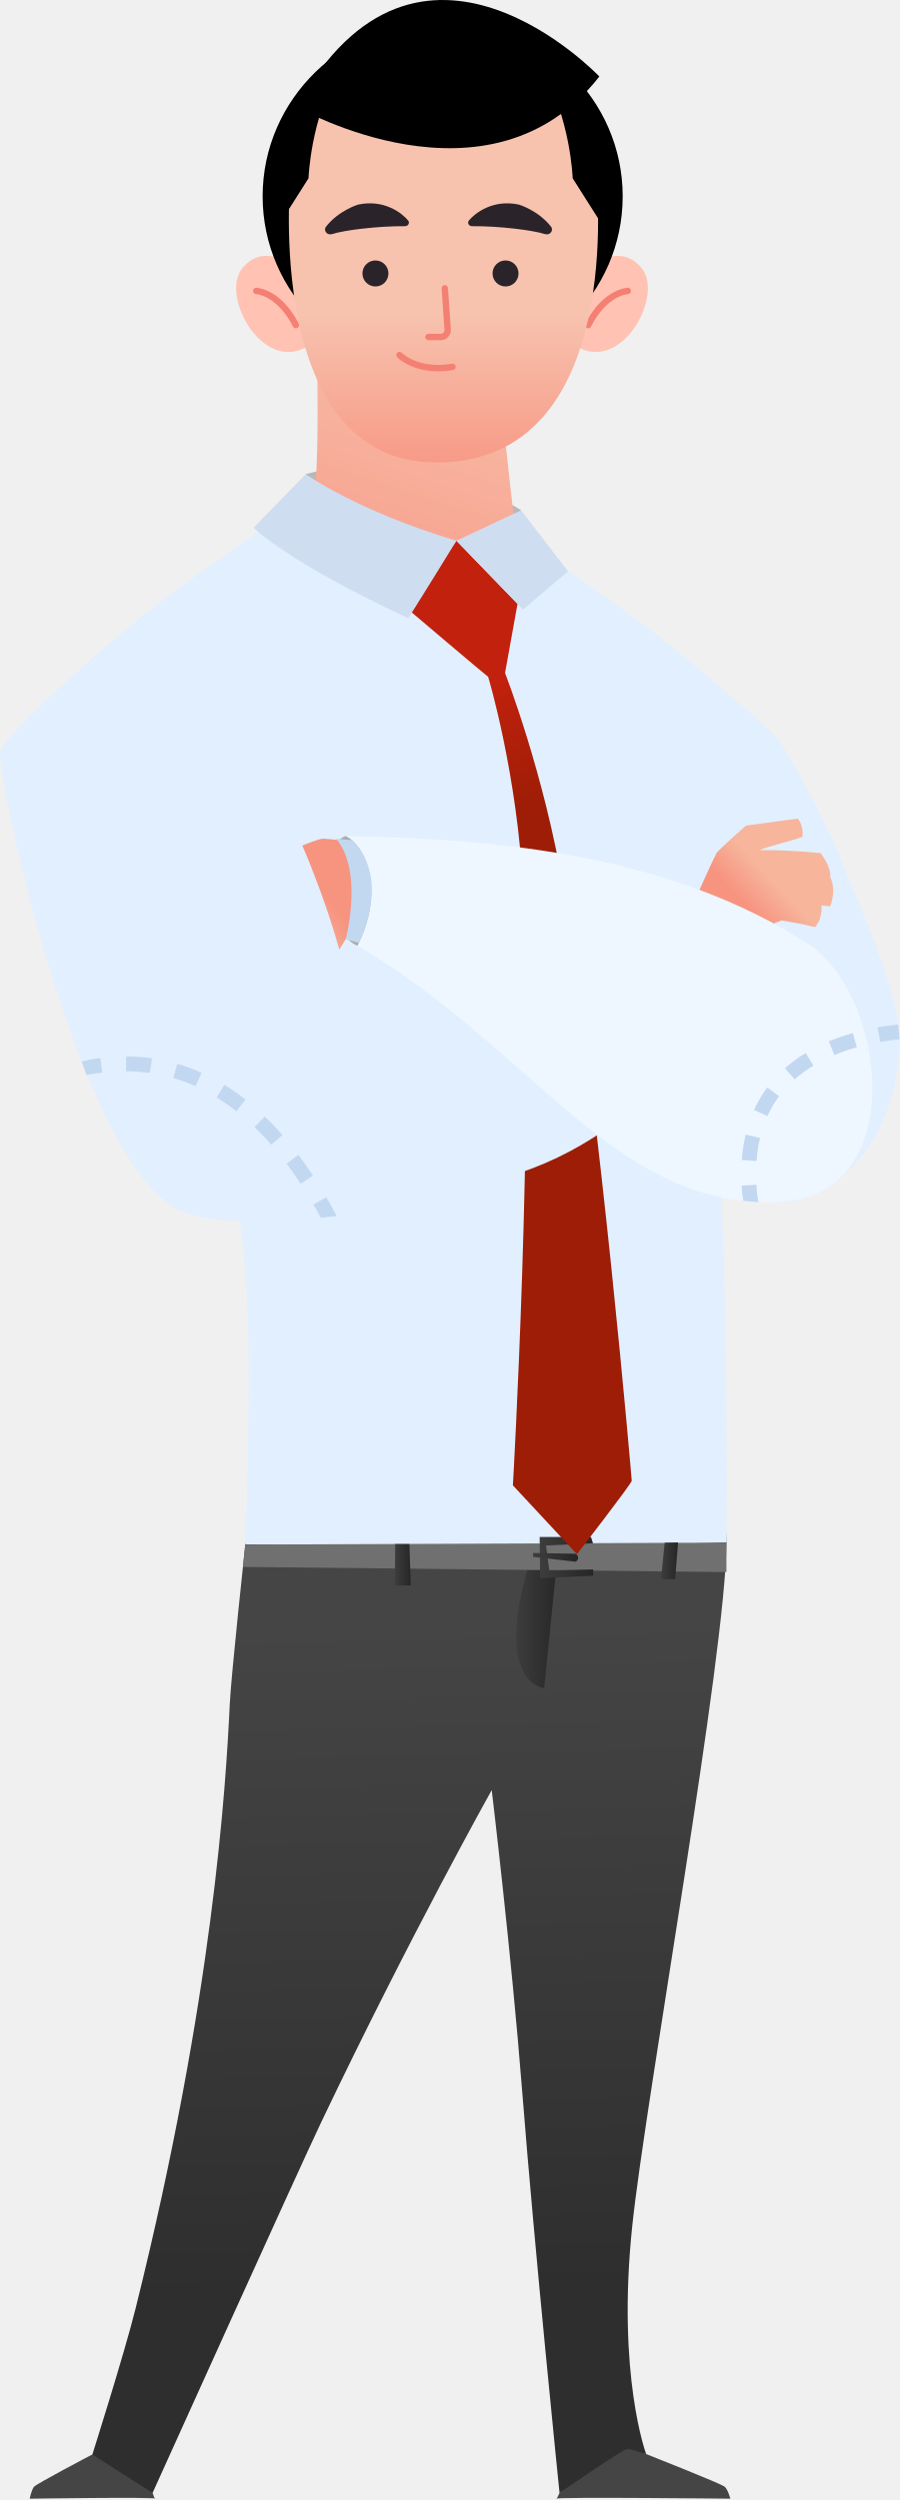
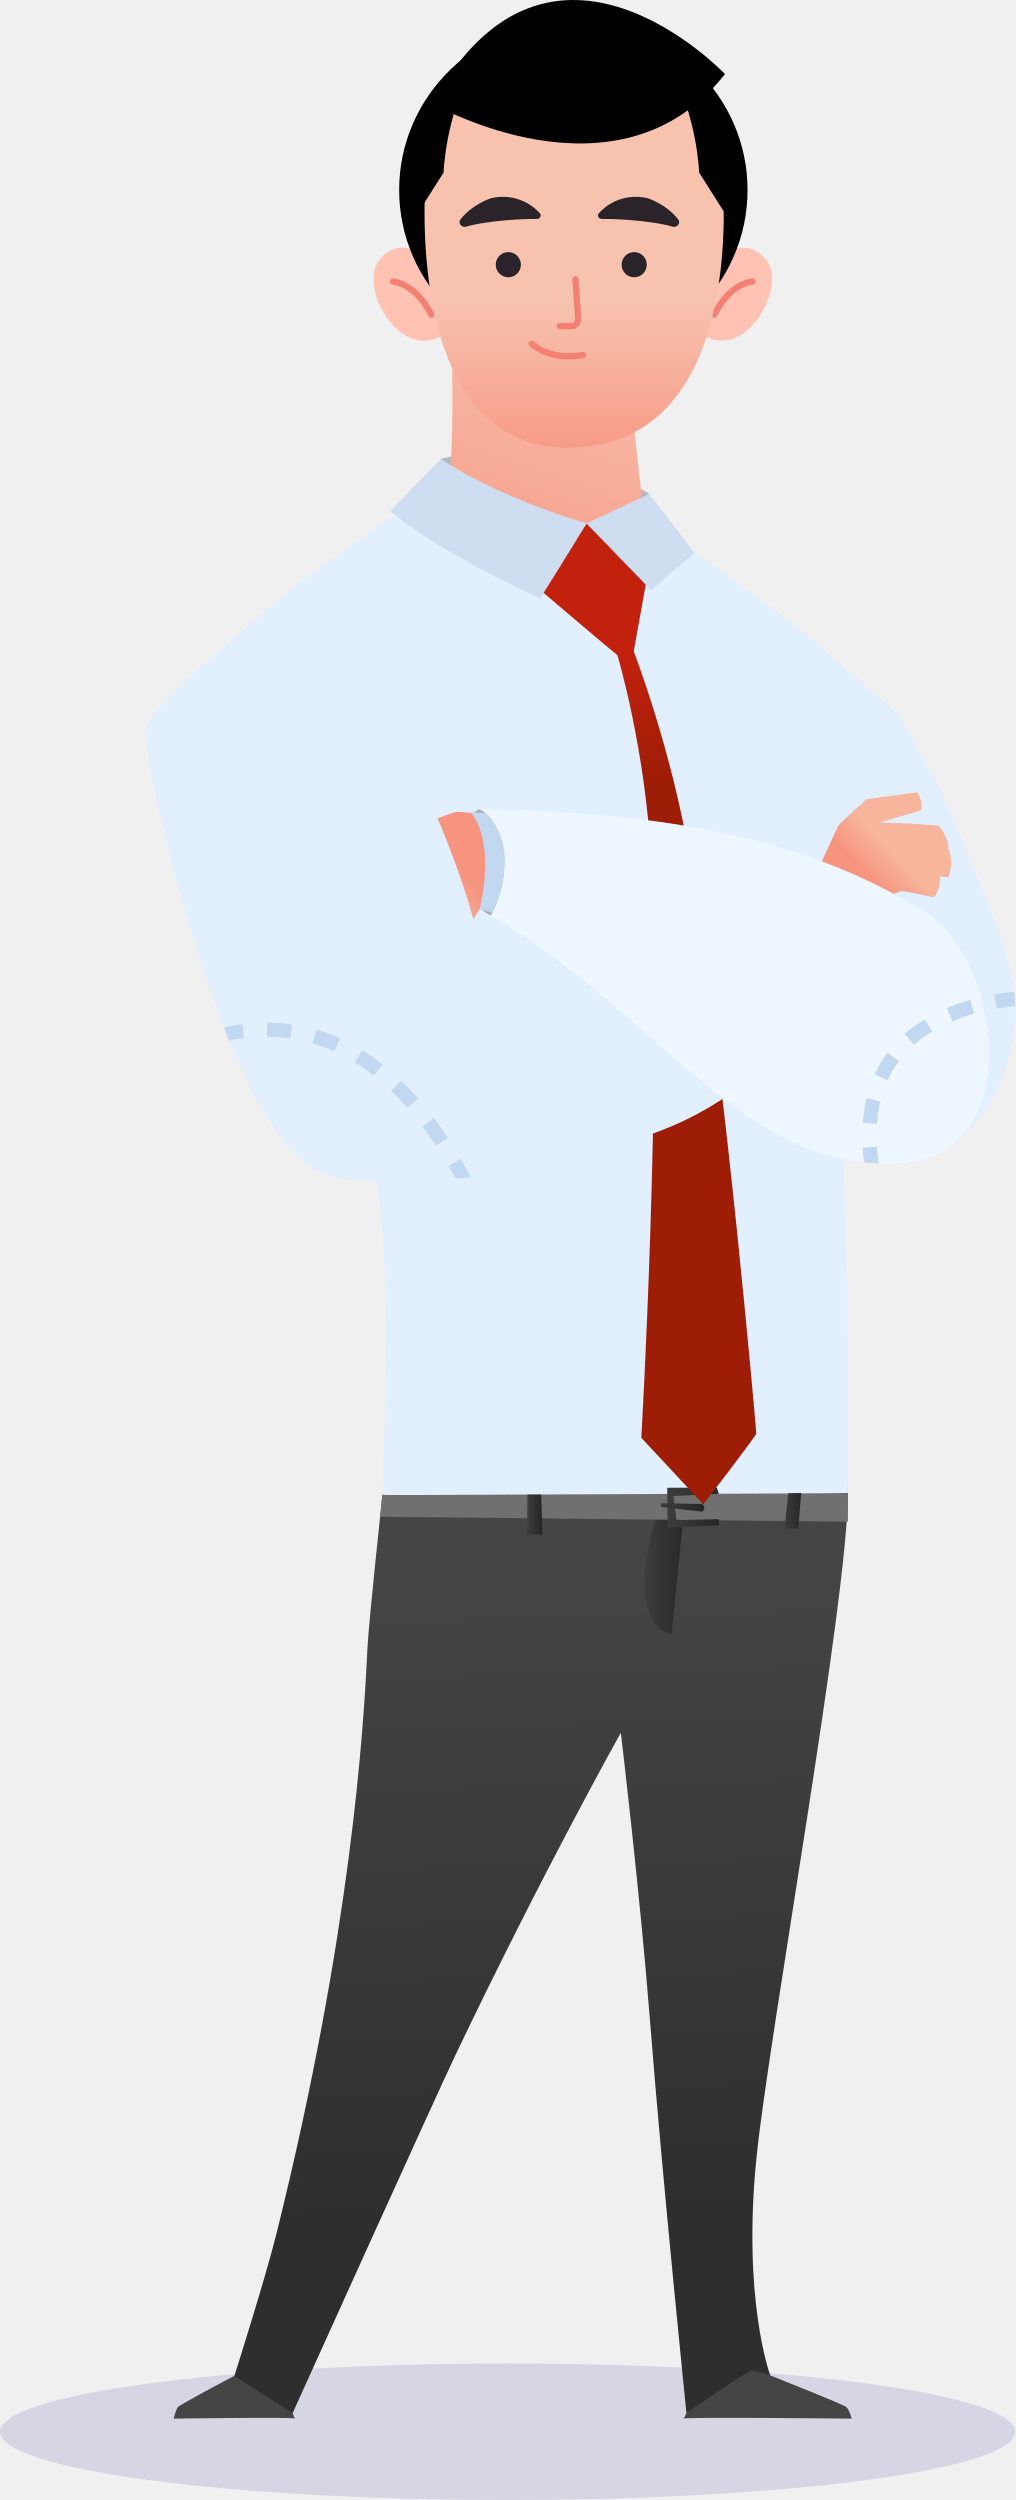
- <svg xmlns="http://www.w3.org/2000/svg" width="204" height="567" viewBox="0 0 204 567" fill="none">
-   <g clip-path="url(#clip0_1_27443)">
-     <path d="M118.183 115.783C113.048 112.14 87.828 102.506 69.333 107.573C66.575 115.115 65.955 118.568 65.955 118.568L118.183 127.048V115.783Z" fill="#B8B8B8" />
-     <path d="M122.928 125.203C114.264 118.504 98.511 110.835 87.614 110.66C76.717 110.485 72.623 110.819 61.567 118.56C50.511 126.309 95.49 167.239 95.49 167.239L131.512 154.344L122.928 125.195V125.203Z" fill="#401C00" />
-     <path d="M165.626 566.928C165.626 566.928 126.147 566.507 126.147 566.928C126.147 567.35 126.902 565.616 126.902 565.616C126.902 565.616 140.009 554.486 141.535 554.232C143.053 553.977 145.557 556.403 146.55 556.801C147.544 557.199 163.599 563.539 164.362 564.216C165.125 564.892 165.634 566.92 165.634 566.92L165.626 566.928Z" fill="#454545" />
-     <path d="M6.74 566.929C6.74 566.929 35.195 566.507 35.195 566.929C35.195 567.35 34.607 565.616 34.607 565.616C34.607 565.616 31.189 559.204 28.049 557.366C27.008 556.754 21.723 556.499 20.952 556.889C20.181 557.287 8.314 563.532 7.726 564.216C7.138 564.892 6.74 566.921 6.74 566.921V566.929Z" fill="#454545" />
-     <path d="M147.408 142.784C153.306 147.319 173.32 164.192 176.086 167.263C178.844 170.334 188.405 188.655 191.14 195.998C193.874 203.341 204.302 224.98 204 236.953C203.69 248.926 198.373 265.481 183.009 271.559C167.653 277.637 155.841 258.751 152.622 236.802C149.403 214.853 141.59 138.313 147.416 142.784H147.408Z" fill="#E1EFFF" />
-     <path d="M164.752 349.968C164.752 374.789 146.383 476.332 143.379 505.194C139.866 538.878 146.55 556.809 146.55 556.809C146.55 556.809 143.22 555.656 142.266 555.656C141.312 555.656 126.902 565.624 126.902 565.624C126.902 565.624 121.267 510.731 118.421 474.375C116.005 443.476 111.522 406.157 111.522 406.157C111.522 406.157 93.162 438.941 72.854 481.503C67.958 491.758 34.599 565.624 34.599 565.624L20.944 556.905C20.944 556.905 28.201 534.041 30.792 523.611C48.302 453.213 51.227 405.449 52.117 386.523C52.403 380.397 55.63 350.421 55.63 350.421C61.178 331.416 93.615 335.473 115.282 334.486C147.305 333.031 164.736 328.647 164.744 349.976L164.752 349.968Z" fill="url(#paint0_linear_1_27443)" />
-     <path d="M127.029 347.374L123.413 383.03C123.413 383.03 110.56 381.909 121.418 350.429L127.029 347.374Z" fill="url(#paint1_linear_1_27443)" />
-     <path d="M71.248 56.118C71.248 56.118 72.726 94.288 71.638 108.687C70.97 117.542 41.148 131.01 41.148 143.142C73.243 145.545 149.864 165.386 149.864 152.156C149.864 138.926 118.294 130.867 116.903 120.135C115.512 109.395 113.557 89.881 113.557 89.881L84.736 85.203L71.256 56.118H71.248Z" fill="url(#paint2_linear_1_27443)" />
-     <path d="M128.293 132.227L103.51 122.681L61.75 124.662L126.115 205.903C126.115 205.903 130.28 150.119 128.293 132.227Z" fill="#F7F7F7" />
-     <path d="M122.928 125.203C118.206 143.492 97.271 132.792 97.271 132.792L61.567 118.56C61.567 118.56 40.894 132.888 35.894 137.001C30.887 141.114 21.19 171.631 31.324 198.464C41.458 225.298 53.277 257.414 55.685 288.687C57.299 309.666 55.638 350.397 55.638 350.397C55.638 350.397 95.959 351.185 127.029 350.843C151.255 350.572 164.751 349.952 164.751 349.952C164.751 349.952 165.514 264.248 160.952 241.782C159.267 230.795 170.665 215.155 166.866 200.787C163.066 186.42 153.298 151.814 147.408 142.776L122.936 125.195L122.928 125.203Z" fill="#E1EFFF" />
-     <path d="M55.638 350.453L55.097 355.52L164.751 356.69V350.007L55.638 350.453Z" fill="#707070" />
-     <path d="M89.625 350.333H92.852L93.162 359.713H89.561L89.625 350.333Z" fill="url(#paint3_linear_1_27443)" />
-     <path d="M150.755 350.023L149.904 358.305H153.123L153.791 349.968L150.755 350.023Z" fill="url(#paint4_linear_1_27443)" />
-     <path d="M134.031 348.727H122.395L122.498 358.082L134.532 357.517V356.093L124.573 356.308L123.834 350.66L134.492 350.151L134.031 348.727Z" fill="url(#paint5_linear_1_27443)" />
-     <path d="M130.59 352.537L120.909 352.354V353.245L130.59 354.343C130.59 354.343 131.782 353.508 130.59 352.537Z" fill="url(#paint6_linear_1_27443)" />
-     <path d="M103.51 122.681L117.372 137.009L114.543 152.697C114.543 152.697 123.54 175.752 127.872 202.211C136.202 253.078 143.275 335.568 143.275 335.974C143.275 336.595 130.852 352.625 130.852 352.625L116.323 337.016C116.323 337.016 121.148 254.049 118.652 202.004C117.404 176.006 110.743 153.556 110.704 153.556C110.576 153.556 92.613 138.297 92.613 138.297L103.518 122.673L103.51 122.681Z" fill="url(#paint7_linear_1_27443)" />
-     <path d="M78.385 189.682C78.385 189.682 72.909 191.201 74.229 201.997C75.548 212.8 81.088 214.59 81.088 214.59C81.088 214.59 88.345 209.316 86.27 200.366C84.204 191.416 78.385 189.682 78.385 189.682Z" fill="#ADADAD" />
-     <path d="M78.521 190.771C78.521 190.771 74.873 190.374 73.323 190.294C71.773 190.215 63.038 194.264 63.038 194.264C63.038 194.264 63.427 215.386 75.167 217.796C76.224 216.603 77.535 214.59 78.394 213.102C80.111 212.951 80.762 212.546 80.762 212.546C80.762 212.546 85.65 198.003 78.505 190.771H78.521Z" fill="url(#paint8_linear_1_27443)" />
-     <path d="M35.894 137.009C28.963 141.997 0.882 166.237 0.024 170.74C-0.834 175.243 18.631 268.512 42.69 275.346C66.75 282.18 78.6 264.813 80.357 252.864C83.377 232.347 76.256 211.13 70.279 195.951C60.693 171.607 35.886 137.009 35.886 137.009H35.894Z" fill="#E1EFFF" />
-     <path d="M167.645 222.474C167.645 222.474 167.637 206.953 155.436 203.985C144.15 205.012 86.597 212.418 76.923 215.664C61.567 220.811 44.169 226.189 38.621 241.662C31.396 261.813 39.034 275.552 49.375 276.69C60.391 277.899 89.808 276.849 120.853 265.035C151.899 253.222 167.653 222.49 167.653 222.49L167.645 222.474Z" fill="#E1EFFF" />
-     <path d="M156.787 206.324C156.684 206.022 162.081 194.296 162.486 193.588C162.892 192.872 169.179 187.319 169.179 187.319L180.974 185.728C180.974 185.728 182.301 187.406 182.007 189.801C181.96 190.183 172.398 192.474 172.382 192.879C179.058 192.816 186.108 193.58 186.108 193.58C186.108 193.58 188.596 196.722 188.286 198.965C189.28 201.01 189.105 203.5 188.286 205.624L186.299 205.433C186.299 205.433 186.689 208.273 184.853 210.35C181.292 209.443 177.262 208.846 177.262 208.846C177.262 208.846 172.31 210.763 171.062 211.153C169.886 211.877 169.56 219.156 166.739 220.366C161.437 219.872 156.771 206.316 156.771 206.316L156.787 206.324Z" fill="url(#paint9_linear_1_27443)" />
-     <path d="M183.104 214.017C152.853 194.646 115.703 190.294 78.378 189.682C82.4 191.424 87.677 201.312 81.08 214.59C121.442 238.313 139.548 274.518 176.769 272.713C206.75 271.257 200.9 225.41 183.112 214.017H183.104Z" fill="#EEF7FF" />
-     <path d="M79.888 190.628L76.208 190.294C76.208 190.294 79.443 193.42 79.705 201.272C79.92 207.613 78.394 213.102 78.394 213.102L81.398 213.93C81.398 213.93 84.037 208.846 84.315 202.641C84.673 194.773 79.888 190.628 79.888 190.628Z" fill="#C2D8F0" />
-     <path d="M103.51 122.681L118.628 138.305L128.833 129.626L118.183 115.783L103.51 122.681Z" fill="#CFDDF1" />
-     <path d="M103.51 122.681C103.51 122.681 96.675 133.85 92.605 140.262C65.247 127.565 57.514 119.737 57.514 119.737L69.341 107.573C69.341 107.573 80.874 115.895 103.51 122.681Z" fill="#CFDDF1" />
-     <path d="M71.105 273.317L73.999 271.63C74.897 273.174 75.389 274.065 76.359 275.894L72.751 276.292C71.805 274.51 71.987 274.836 71.105 273.325V273.317ZM65.001 264.033L67.68 262.02C68.792 263.508 69.905 265.091 70.986 266.738L68.188 268.575C67.147 266.992 66.074 265.465 65.009 264.033H65.001ZM57.736 255.735L60.065 253.317C61.416 254.622 62.76 256.038 64.055 257.517L61.528 259.721C60.296 258.305 59.024 256.968 57.736 255.727V255.735ZM49.144 249.005L50.901 246.149C52.522 247.143 54.128 248.273 55.686 249.498L53.611 252.131C52.157 250.986 50.654 249.936 49.144 249.005ZM39.281 244.59L40.218 241.368C42.078 241.909 43.93 242.593 45.727 243.396L44.352 246.451C42.698 245.711 40.989 245.075 39.281 244.582V244.59ZM18.551 240.835C20.483 240.373 20.904 240.294 22.78 240.063L23.185 243.388C21.437 243.603 21.437 243.5 19.624 243.929L18.544 240.827L18.551 240.835ZM28.606 243.062L28.622 239.705C30.593 239.705 32.564 239.856 34.472 240.127L34.003 243.444C32.238 243.19 30.426 243.062 28.606 243.054V243.062Z" fill="#C2D8F0" />
-     <path d="M168.209 268.997L171.555 268.806C171.651 270.532 171.698 270.922 171.992 272.768L168.59 272.474C168.281 270.517 168.312 270.827 168.209 268.989V268.997ZM168.241 263.198C168.384 261.193 168.678 259.252 169.115 257.422L172.374 258.194C171.984 259.848 171.714 261.614 171.587 263.436L168.249 263.198H168.241ZM171.007 251.837C171.825 250.031 172.835 248.313 174.011 246.73L176.698 248.727C175.664 250.119 174.782 251.622 174.059 253.221L171.007 251.837ZM178.009 242.378C179.432 241.113 181.03 239.944 182.746 238.902L184.479 241.774C182.929 242.712 181.498 243.762 180.227 244.892L178.009 242.378ZM187.952 236.276C189.669 235.56 191.513 234.924 193.421 234.383L194.327 237.613C192.547 238.114 190.838 238.711 189.24 239.371L187.952 236.276ZM199.032 233.102C200.86 232.776 201.759 232.657 203.706 232.474L204.008 235.815C202.164 235.99 201.361 236.093 199.628 236.404L199.04 233.102H199.032Z" fill="#C2D8F0" />
-     <path d="M65.955 60C65.955 60 59.596 55.06 54.907 60.931C49.772 67.359 60.224 86.102 71.01 77.757L65.955 60Z" fill="#FFC2B3" />
-     <path d="M67.099 74.479C66.837 74.479 66.582 74.336 66.455 74.081C62.831 67.017 58.133 66.73 58.086 66.73C57.688 66.715 57.378 66.372 57.394 65.975C57.41 65.577 57.744 65.259 58.149 65.282C58.372 65.29 63.745 65.609 67.751 73.421C67.933 73.779 67.79 74.216 67.433 74.399C67.329 74.455 67.21 74.479 67.099 74.479Z" fill="#F48073" />
-     <path d="M134.548 60C134.548 60 140.907 55.06 145.596 60.931C150.731 67.359 140.279 86.102 129.493 77.757L134.548 60Z" fill="#FFC2B3" />
-     <path d="M133.404 74.479C133.292 74.479 133.181 74.455 133.07 74.4C132.712 74.216 132.569 73.779 132.752 73.421C136.758 65.609 142.123 65.29 142.353 65.282C142.751 65.243 143.093 65.577 143.109 65.975C143.124 66.372 142.814 66.715 142.417 66.73C142.21 66.738 137.632 67.081 134.047 74.081C133.92 74.336 133.666 74.479 133.404 74.479Z" fill="#F48073" />
-     <path d="M100.395 84.399C122.945 84.399 141.225 66.555 141.225 44.542C141.225 22.53 122.945 4.686 100.395 4.686C77.845 4.686 59.565 22.53 59.565 44.542C59.565 66.555 77.845 84.399 100.395 84.399Z" fill="black" />
-     <path d="M65.891 40.088C65.891 40.088 59.517 104.885 98.988 104.925C142.393 104.972 135.2 40.088 135.2 40.088C135.2 40.088 134.969 12.379 100.236 12.379C68.395 12.379 65.891 40.088 65.891 40.088Z" fill="url(#paint10_linear_1_27443)" />
-     <path d="M99.925 77.191H97.159C96.762 77.191 96.436 76.865 96.436 76.467C96.436 76.07 96.762 75.743 97.159 75.743H99.925C100.18 75.743 100.41 75.64 100.577 75.457C100.744 75.274 100.823 75.028 100.8 74.781L100.156 65.457C100.132 65.059 100.426 64.709 100.831 64.685C101.245 64.662 101.579 64.956 101.602 65.362L102.246 74.662C102.31 75.29 102.095 75.95 101.658 76.436C101.221 76.921 100.585 77.207 99.925 77.207V77.191Z" fill="#F48073" />
-     <path d="M88.098 62.044C88.098 63.675 86.779 64.996 85.15 64.996C83.52 64.996 82.201 63.675 82.201 62.044C82.201 60.413 83.52 59.093 85.15 59.093C86.779 59.093 88.098 60.413 88.098 62.044Z" fill="#2B232A" />
-     <path d="M117.602 62.044C117.602 63.675 116.283 64.996 114.653 64.996C113.024 64.996 111.705 63.675 111.705 62.044C111.705 60.413 113.024 59.093 114.653 59.093C116.283 59.093 117.602 60.413 117.602 62.044Z" fill="#2B232A" />
-     <path d="M99.377 84.256C93.281 84.256 90.229 81.217 90.078 81.066C89.8 80.78 89.8 80.318 90.086 80.04C90.372 79.761 90.833 79.761 91.111 80.04C91.262 80.191 94.95 83.795 102.501 82.522C102.89 82.45 103.272 82.721 103.335 83.119C103.399 83.516 103.137 83.89 102.739 83.954C101.531 84.161 100.403 84.248 99.369 84.248L99.377 84.256Z" fill="#F48073" />
-     <path d="M75.302 53.119C78.036 52.228 85.674 51.273 91.858 51.321C92.589 51.321 93.002 50.549 92.557 50.016C91.214 48.401 87.137 45.131 81.199 46.428C81.199 46.428 76.836 47.733 73.943 51.424C73.752 51.671 73.68 51.981 73.744 52.275C73.879 52.936 74.618 53.341 75.302 53.111V53.119Z" fill="#2B232A" />
-     <path d="M123.611 53.119C120.877 52.228 113.239 51.273 107.055 51.321C106.324 51.321 105.911 50.549 106.356 50.016C107.699 48.401 111.776 45.131 117.714 46.428C117.714 46.428 122.077 47.733 124.971 51.424C125.161 51.671 125.233 51.981 125.169 52.275C125.034 52.936 124.295 53.341 123.611 53.111V53.119Z" fill="#2B232A" />
-     <path d="M63.435 50.756L69.969 40.453C69.969 40.453 70.422 27.032 76.876 15.959C76.876 15.959 59.747 27.987 63.435 50.756Z" fill="black" />
-     <path d="M136.416 50.756L129.883 40.453C129.883 40.453 129.43 27.032 122.976 15.959C122.976 15.959 140.104 27.987 136.416 50.756Z" fill="black" />
-     <path d="M67.29 24.24C67.29 24.24 110.918 49.388 135.931 17.359C135.931 17.359 94.886 -25.943 67.29 24.24Z" fill="black" />
+ <svg xmlns="http://www.w3.org/2000/svg" width="238" height="586" viewBox="0 0 238 586" fill="none">
+   <g style="mix-blend-mode:multiply">
+     <path fill-rule="evenodd" clip-rule="evenodd" d="M119 554C184.724 554 238 561.167 238 570C238 578.833 184.724 586 119 586C53.276 586 0 578.841 0 570C0 561.159 53.276 554 119 554Z" fill="#E2E2F2" />
+   </g>
+   <g clip-path="url(#clip0_1526_1341)">
+     <path d="M152.183 115.783C147.048 112.14 121.828 102.506 103.333 107.573C100.575 115.115 99.955 118.568 99.955 118.568L152.183 127.048V115.783Z" fill="#B8B8B8" />
+     <path d="M156.928 125.203C148.264 118.504 132.511 110.835 121.614 110.66C110.717 110.485 106.623 110.819 95.567 118.56C84.511 126.309 129.49 167.239 129.49 167.239L165.512 154.344L156.928 125.195V125.203Z" fill="#401C00" />
+     <path d="M199.626 566.928C199.626 566.928 160.147 566.507 160.147 566.928C160.147 567.35 160.902 565.616 160.902 565.616C160.902 565.616 174.009 554.486 175.535 554.232C177.053 553.977 179.556 556.403 180.55 556.801C181.544 557.199 197.599 563.539 198.362 564.216C199.125 564.892 199.634 566.92 199.634 566.92L199.626 566.928Z" fill="#454545" />
+     <path d="M40.74 566.929C40.74 566.929 69.195 566.507 69.195 566.929C69.195 567.35 68.607 565.616 68.607 565.616C68.607 565.616 65.189 559.204 62.049 557.366C61.008 556.754 55.723 556.499 54.952 556.889C54.181 557.287 42.314 563.532 41.726 564.216C41.138 564.892 40.74 566.921 40.74 566.921V566.929Z" fill="#454545" />
+     <path d="M181.408 142.784C187.306 147.319 207.32 164.192 210.086 167.263C212.844 170.334 222.406 188.655 225.14 195.998C227.874 203.341 238.302 224.98 238 236.953C237.69 248.926 232.373 265.481 217.009 271.559C201.653 277.637 189.842 258.751 186.622 236.802C183.403 214.853 175.59 138.313 181.416 142.784H181.408Z" fill="#E1EFFF" />
+     <path d="M198.751 349.968C198.751 374.789 180.383 476.332 177.379 505.194C173.866 538.878 180.55 556.809 180.55 556.809C180.55 556.809 177.22 555.656 176.266 555.656C175.312 555.656 160.902 565.624 160.902 565.624C160.902 565.624 155.267 510.731 152.421 474.375C150.005 443.476 145.522 406.157 145.522 406.157C145.522 406.157 127.162 438.941 106.854 481.503C101.958 491.758 68.599 565.624 68.599 565.624L54.944 556.905C54.944 556.905 62.2 534.041 64.792 523.611C82.302 453.213 85.227 405.449 86.117 386.523C86.403 380.397 89.63 350.421 89.63 350.421C95.178 331.416 127.615 335.473 149.282 334.486C181.305 333.031 198.736 328.647 198.744 349.976L198.751 349.968Z" fill="url(#paint0_linear_1526_1341)" />
+     <path d="M161.029 347.374L157.413 383.03C157.413 383.03 144.56 381.909 155.418 350.429L161.029 347.374Z" fill="url(#paint1_linear_1526_1341)" />
+     <path d="M105.248 56.118C105.248 56.118 106.727 94.288 105.638 108.687C104.97 117.542 75.148 131.01 75.148 143.142C107.243 145.545 183.864 165.386 183.864 152.156C183.864 138.926 152.294 130.867 150.903 120.135C149.512 109.395 147.557 89.881 147.557 89.881L118.736 85.203L105.256 56.118H105.248Z" fill="url(#paint2_linear_1526_1341)" />
+     <path d="M162.293 132.227L137.51 122.681L95.75 124.662L160.115 205.903C160.115 205.903 164.28 150.119 162.293 132.227Z" fill="#F7F7F7" />
+     <path d="M156.928 125.203C152.206 143.492 131.271 132.792 131.271 132.792L95.567 118.56C95.567 118.56 74.894 132.888 69.894 137.001C64.887 141.114 55.19 171.631 65.324 198.464C75.458 225.298 87.277 257.414 89.686 288.687C91.299 309.666 89.638 350.397 89.638 350.397C89.638 350.397 129.959 351.185 161.029 350.843C185.255 350.572 198.751 349.952 198.751 349.952C198.751 349.952 199.515 264.248 194.952 241.782C193.267 230.795 204.665 215.155 200.866 200.787C197.066 186.42 187.298 151.814 181.408 142.776L156.936 125.195L156.928 125.203Z" fill="#E1EFFF" />
+     <path d="M89.638 350.453L89.097 355.52L198.751 356.69V350.007L89.638 350.453Z" fill="#707070" />
+     <path d="M123.625 350.333H126.852L127.162 359.713H123.561L123.625 350.333Z" fill="url(#paint3_linear_1526_1341)" />
+     <path d="M184.755 350.023L183.904 358.305H187.123L187.791 349.968L184.755 350.023Z" fill="url(#paint4_linear_1526_1341)" />
+     <path d="M168.031 348.727H156.395L156.499 358.082L168.532 357.517V356.093L158.573 356.308L157.834 350.66L168.492 350.151L168.031 348.727Z" fill="url(#paint5_linear_1526_1341)" />
+     <path d="M164.59 352.537L154.909 352.354V353.245L164.59 354.343C164.59 354.343 165.782 353.508 164.59 352.537Z" fill="url(#paint6_linear_1526_1341)" />
+     <path d="M137.51 122.681L151.372 137.009L148.542 152.697C148.542 152.697 157.54 175.752 161.872 202.211C170.201 253.078 177.275 335.568 177.275 335.974C177.275 336.595 164.852 352.625 164.852 352.625L150.323 337.016C150.323 337.016 155.147 254.049 152.652 202.004C151.404 176.006 144.743 153.556 144.703 153.556C144.576 153.556 126.613 138.297 126.613 138.297L137.518 122.673L137.51 122.681Z" fill="url(#paint7_linear_1526_1341)" />
+     <path d="M112.386 189.682C112.386 189.682 106.909 191.201 108.229 201.997C109.548 212.8 115.088 214.59 115.088 214.59C115.088 214.59 122.345 209.316 120.27 200.366C118.204 191.416 112.386 189.682 112.386 189.682Z" fill="#ADADAD" />
+     <path d="M112.521 190.771C112.521 190.771 108.873 190.374 107.323 190.294C105.773 190.215 97.038 194.264 97.038 194.264C97.038 194.264 97.427 215.386 109.167 217.796C110.224 216.603 111.535 214.59 112.394 213.102C114.11 212.951 114.762 212.546 114.762 212.546C114.762 212.546 119.65 198.003 112.505 190.771H112.521Z" fill="url(#paint8_linear_1526_1341)" />
+     <path d="M69.894 137.009C62.964 141.997 34.882 166.237 34.024 170.74C33.165 175.243 52.631 268.512 76.69 275.346C100.749 282.18 112.6 264.813 114.357 252.864C117.377 232.347 110.256 211.13 104.279 195.951C94.693 171.607 69.886 137.009 69.886 137.009H69.894Z" fill="#E1EFFF" />
+     <path d="M201.645 222.474C201.645 222.474 201.637 206.953 189.436 203.985C178.15 205.012 120.596 212.418 110.923 215.664C95.567 220.811 78.168 226.189 72.621 241.662C65.396 261.813 73.034 275.552 83.375 276.69C94.391 277.899 123.807 276.849 154.853 265.035C185.899 253.222 201.653 222.49 201.653 222.49L201.645 222.474Z" fill="#E1EFFF" />
+     <path d="M190.787 206.324C190.684 206.022 196.081 194.296 196.486 193.588C196.892 192.872 203.179 187.319 203.179 187.319L214.974 185.728C214.974 185.728 216.301 187.406 216.007 189.801C215.959 190.183 206.398 192.474 206.382 192.879C213.058 192.816 220.108 193.58 220.108 193.58C220.108 193.58 222.596 196.722 222.286 198.965C223.28 201.01 223.105 203.5 222.286 205.624L220.299 205.433C220.299 205.433 220.689 208.273 218.853 210.35C215.292 209.443 211.262 208.846 211.262 208.846C211.262 208.846 206.31 210.763 205.062 211.153C203.886 211.877 203.56 219.156 200.739 220.366C195.437 219.872 190.771 206.316 190.771 206.316L190.787 206.324Z" fill="url(#paint9_linear_1526_1341)" />
+     <path d="M217.104 214.017C186.853 194.646 149.703 190.294 112.378 189.682C116.4 191.424 121.677 201.312 115.08 214.59C155.441 238.313 173.548 274.518 210.769 272.713C240.75 271.257 234.9 225.41 217.112 214.017H217.104Z" fill="#EEF7FF" />
+     <path d="M113.888 190.628L110.208 190.294C110.208 190.294 113.443 193.42 113.705 201.272C113.92 207.613 112.394 213.102 112.394 213.102L115.398 213.93C115.398 213.93 118.037 208.846 118.315 202.641C118.673 194.773 113.888 190.628 113.888 190.628Z" fill="#C2D8F0" />
+     <path d="M137.51 122.681L152.628 138.305L162.833 129.626L152.183 115.783L137.51 122.681Z" fill="#CFDDF1" />
+     <path d="M137.51 122.681C137.51 122.681 130.675 133.85 126.605 140.262C99.247 127.565 91.514 119.737 91.514 119.737L103.341 107.573C103.341 107.573 114.874 115.895 137.51 122.681Z" fill="#CFDDF1" />
+     <path d="M105.105 273.317L107.998 271.63C108.896 273.174 109.389 274.065 110.359 275.894L106.75 276.292C105.805 274.51 105.987 274.836 105.105 273.325V273.317ZM99.001 264.033L101.679 262.02C102.792 263.508 103.905 265.091 104.986 266.738L102.188 268.575C101.147 266.992 100.074 265.465 99.009 264.033H99.001ZM91.736 255.735L94.065 253.317C95.416 254.622 96.759 256.038 98.055 257.517L95.528 259.721C94.296 258.305 93.024 256.968 91.736 255.727V255.735ZM83.144 249.005L84.901 246.149C86.522 247.143 88.128 248.273 89.686 249.498L87.611 252.131C86.156 250.986 84.654 249.936 83.144 249.005ZM73.28 244.59L74.218 241.368C76.078 241.909 77.93 242.593 79.726 243.396L78.351 246.451C76.698 245.711 74.989 245.075 73.28 244.582V244.59ZM52.551 240.835C54.483 240.373 54.904 240.294 56.78 240.063L57.185 243.388C55.437 243.603 55.437 243.5 53.624 243.929L52.543 240.827L52.551 240.835ZM62.606 243.062L62.622 239.705C64.593 239.705 66.564 239.856 68.472 240.127L68.003 243.444C66.238 243.19 64.426 243.062 62.606 243.054V243.062Z" fill="#C2D8F0" />
+     <path d="M202.209 268.997L205.555 268.806C205.651 270.532 205.698 270.922 205.992 272.768L202.591 272.474C202.281 270.517 202.312 270.827 202.209 268.989V268.997ZM202.241 263.198C202.384 261.193 202.678 259.252 203.115 257.422L206.374 258.194C205.984 259.848 205.714 261.614 205.587 263.436L202.249 263.198H202.241ZM205.007 251.837C205.825 250.031 206.835 248.313 208.011 246.73L210.698 248.727C209.664 250.119 208.782 251.622 208.059 253.221L205.007 251.837ZM212.009 242.378C213.432 241.113 215.03 239.944 216.746 238.902L218.479 241.774C216.929 242.712 215.498 243.762 214.227 244.892L212.009 242.378ZM221.952 236.276C223.669 235.56 225.513 234.924 227.421 234.383L228.327 237.613C226.547 238.114 224.838 238.711 223.24 239.371L221.952 236.276ZM233.032 233.102C234.86 232.776 235.759 232.657 237.706 232.474L238.008 235.815C236.164 235.99 235.361 236.093 233.628 236.404L233.04 233.102H233.032Z" fill="#C2D8F0" />
+     <path d="M99.955 60C99.955 60 93.596 55.06 88.907 60.931C83.772 67.359 94.224 86.102 105.01 77.757L99.955 60Z" fill="#FFC2B3" />
+     <path d="M101.099 74.479C100.837 74.479 100.583 74.336 100.455 74.081C96.831 67.017 92.134 66.73 92.086 66.73C91.689 66.715 91.379 66.372 91.394 65.975C91.41 65.577 91.744 65.259 92.15 65.282C92.372 65.29 97.745 65.609 101.751 73.421C101.934 73.779 101.791 74.216 101.433 74.399C101.33 74.455 101.21 74.479 101.099 74.479Z" fill="#F48073" />
+     <path d="M168.548 60C168.548 60 174.907 55.06 179.596 60.931C184.731 67.359 174.279 86.102 163.493 77.757L168.548 60Z" fill="#FFC2B3" />
+     <path d="M167.404 74.479C167.292 74.479 167.181 74.455 167.07 74.4C166.712 74.216 166.569 73.779 166.752 73.421C170.758 65.609 176.123 65.29 176.353 65.282C176.751 65.243 177.093 65.577 177.108 65.975C177.124 66.372 176.814 66.715 176.417 66.73C176.21 66.738 171.632 67.081 168.047 74.081C167.92 74.336 167.666 74.479 167.404 74.479Z" fill="#F48073" />
+     <path d="M134.394 84.399C156.944 84.399 175.225 66.555 175.225 44.542C175.225 22.53 156.944 4.686 134.394 4.686C111.845 4.686 93.564 22.53 93.564 44.542C93.564 66.555 111.845 84.399 134.394 84.399Z" fill="black" />
+     <path d="M99.891 40.088C99.891 40.088 93.517 104.885 132.988 104.925C176.393 104.972 169.2 40.088 169.2 40.088C169.2 40.088 168.969 12.379 134.235 12.379C102.395 12.379 99.891 40.088 99.891 40.088Z" fill="url(#paint10_linear_1526_1341)" />
+     <path d="M133.926 77.191H131.16C130.762 77.191 130.436 76.865 130.436 76.467C130.436 76.07 130.762 75.743 131.16 75.743H133.926C134.18 75.743 134.41 75.64 134.577 75.457C134.744 75.274 134.824 75.028 134.8 74.781L134.156 65.457C134.132 65.059 134.426 64.709 134.832 64.685C135.245 64.662 135.579 64.956 135.603 65.362L136.246 74.662C136.31 75.29 136.095 75.95 135.658 76.436C135.221 76.921 134.585 77.207 133.926 77.207V77.191Z" fill="#F48073" />
+     <path d="M122.098 62.044C122.098 63.675 120.779 64.996 119.15 64.996C117.52 64.996 116.201 63.675 116.201 62.044C116.201 60.413 117.52 59.093 119.15 59.093C120.779 59.093 122.098 60.413 122.098 62.044Z" fill="#2B232A" />
+     <path d="M151.602 62.044C151.602 63.675 150.283 64.996 148.654 64.996C147.024 64.996 145.705 63.675 145.705 62.044C145.705 60.413 147.024 59.093 148.654 59.093C150.283 59.093 151.602 60.413 151.602 62.044Z" fill="#2B232A" />
+     <path d="M133.377 84.256C127.281 84.256 124.229 81.217 124.078 81.066C123.799 80.78 123.799 80.318 124.086 80.04C124.372 79.761 124.833 79.761 125.111 80.04C125.262 80.191 128.95 83.795 136.501 82.522C136.89 82.45 137.272 82.721 137.335 83.119C137.399 83.516 137.137 83.89 136.739 83.954C135.531 84.161 134.402 84.248 133.369 84.248L133.377 84.256Z" fill="#F48073" />
+     <path d="M109.302 53.119C112.036 52.228 119.674 51.273 125.858 51.321C126.589 51.321 127.003 50.549 126.557 50.016C125.214 48.401 121.137 45.131 115.199 46.428C115.199 46.428 110.836 47.733 107.943 51.424C107.752 51.671 107.68 51.981 107.744 52.275C107.879 52.936 108.618 53.341 109.302 53.111V53.119Z" fill="#2B232A" />
+     <path d="M157.611 53.119C154.877 52.228 147.239 51.273 141.055 51.321C140.324 51.321 139.911 50.549 140.356 50.016C141.699 48.401 145.776 45.131 151.714 46.428C151.714 46.428 156.077 47.733 158.97 51.424C159.161 51.671 159.233 51.981 159.169 52.275C159.034 52.936 158.295 53.341 157.611 53.111V53.119Z" fill="#2B232A" />
+     <path d="M97.435 50.756L103.969 40.453C103.969 40.453 104.422 27.032 110.876 15.959C110.876 15.959 93.747 27.987 97.435 50.756Z" fill="black" />
+     <path d="M170.416 50.756L163.882 40.453C163.882 40.453 163.429 27.032 156.975 15.959C156.975 15.959 174.104 27.987 170.416 50.756Z" fill="black" />
+     <path d="M101.29 24.24C101.29 24.24 144.918 49.388 169.931 17.359C169.931 17.359 128.886 -25.943 101.29 24.24Z" fill="black" />
  </g>
  <defs>
-     <linearGradient id="paint0_linear_1_27443" x1="90.682" y1="368.894" x2="94.568" y2="519.705" gradientUnits="userSpaceOnUse">
+     <linearGradient id="paint0_linear_1526_1341" x1="124.682" y1="368.894" x2="128.567" y2="519.705" gradientUnits="userSpaceOnUse">
      <stop stop-color="#454545" />
      <stop offset="1" stop-color="#2E2E2E" />
    </linearGradient>
-     <linearGradient id="paint1_linear_1_27443" x1="117.062" y1="365.202" x2="127.029" y2="365.202" gradientUnits="userSpaceOnUse">
+     <linearGradient id="paint1_linear_1526_1341" x1="151.062" y1="365.202" x2="161.029" y2="365.202" gradientUnits="userSpaceOnUse">
      <stop stop-color="#3D3D3D" />
      <stop offset="1" stop-color="#262626" />
    </linearGradient>
-     <linearGradient id="paint2_linear_1_27443" x1="120.034" y1="72.068" x2="91.422" y2="159.587" gradientUnits="userSpaceOnUse">
+     <linearGradient id="paint2_linear_1526_1341" x1="154.035" y1="72.068" x2="125.422" y2="159.587" gradientUnits="userSpaceOnUse">
      <stop stop-color="#F7C3AF" />
      <stop offset="1" stop-color="#F79480" />
    </linearGradient>
-     <linearGradient id="paint3_linear_1_27443" x1="89.561" y1="355.027" x2="93.162" y2="355.027" gradientUnits="userSpaceOnUse">
+     <linearGradient id="paint3_linear_1526_1341" x1="123.561" y1="355.027" x2="127.162" y2="355.027" gradientUnits="userSpaceOnUse">
      <stop stop-color="#3D3D3D" />
      <stop offset="1" stop-color="#262626" />
    </linearGradient>
-     <linearGradient id="paint4_linear_1_27443" x1="149.904" y1="354.136" x2="153.791" y2="354.136" gradientUnits="userSpaceOnUse">
+     <linearGradient id="paint4_linear_1526_1341" x1="183.904" y1="354.136" x2="187.791" y2="354.136" gradientUnits="userSpaceOnUse">
      <stop stop-color="#3D3D3D" />
      <stop offset="1" stop-color="#262626" />
    </linearGradient>
-     <linearGradient id="paint5_linear_1_27443" x1="122.395" y1="353.404" x2="134.532" y2="353.404" gradientUnits="userSpaceOnUse">
+     <linearGradient id="paint5_linear_1526_1341" x1="156.395" y1="353.404" x2="168.532" y2="353.404" gradientUnits="userSpaceOnUse">
      <stop stop-color="#3D3D3D" />
      <stop offset="1" stop-color="#262626" />
    </linearGradient>
-     <linearGradient id="paint6_linear_1_27443" x1="120.917" y1="353.349" x2="131.122" y2="353.349" gradientUnits="userSpaceOnUse">
+     <linearGradient id="paint6_linear_1526_1341" x1="154.917" y1="353.349" x2="165.122" y2="353.349" gradientUnits="userSpaceOnUse">
      <stop stop-color="#3D3D3D" />
      <stop offset="1" stop-color="#262626" />
    </linearGradient>
-     <linearGradient id="paint7_linear_1_27443" x1="88.218" y1="128.17" x2="103.934" y2="187.813" gradientUnits="userSpaceOnUse">
+     <linearGradient id="paint7_linear_1526_1341" x1="122.218" y1="128.17" x2="137.934" y2="187.813" gradientUnits="userSpaceOnUse">
      <stop stop-color="#C1210D" />
      <stop offset="0.52" stop-color="#C1210D" />
      <stop offset="1" stop-color="#9D1D06" />
    </linearGradient>
-     <linearGradient id="paint8_linear_1_27443" x1="66.09" y1="208.21" x2="73.637" y2="202.759" gradientUnits="userSpaceOnUse">
+     <linearGradient id="paint8_linear_1526_1341" x1="100.09" y1="208.21" x2="107.637" y2="202.759" gradientUnits="userSpaceOnUse">
      <stop stop-color="#F7B59C" />
      <stop offset="1" stop-color="#F79480" />
    </linearGradient>
-     <linearGradient id="paint9_linear_1_27443" x1="175.633" y1="200.063" x2="169.579" y2="205.722" gradientUnits="userSpaceOnUse">
+     <linearGradient id="paint9_linear_1526_1341" x1="209.633" y1="200.063" x2="203.579" y2="205.722" gradientUnits="userSpaceOnUse">
      <stop stop-color="#F7B59C" />
      <stop offset="1" stop-color="#F79480" />
    </linearGradient>
-     <linearGradient id="paint10_linear_1_27443" x1="100.577" y1="70.708" x2="100.577" y2="110.692" gradientUnits="userSpaceOnUse">
+     <linearGradient id="paint10_linear_1526_1341" x1="134.577" y1="70.708" x2="134.577" y2="110.692" gradientUnits="userSpaceOnUse">
      <stop stop-color="#F7C3AF" />
      <stop offset="1" stop-color="#F79480" />
    </linearGradient>
-     <clipPath id="clip0_1_27443">
-       <rect width="204" height="567" fill="white" />
+     <clipPath id="clip0_1526_1341">
+       <rect width="204" height="567" fill="white" transform="translate(34)" />
    </clipPath>
  </defs>
</svg>
